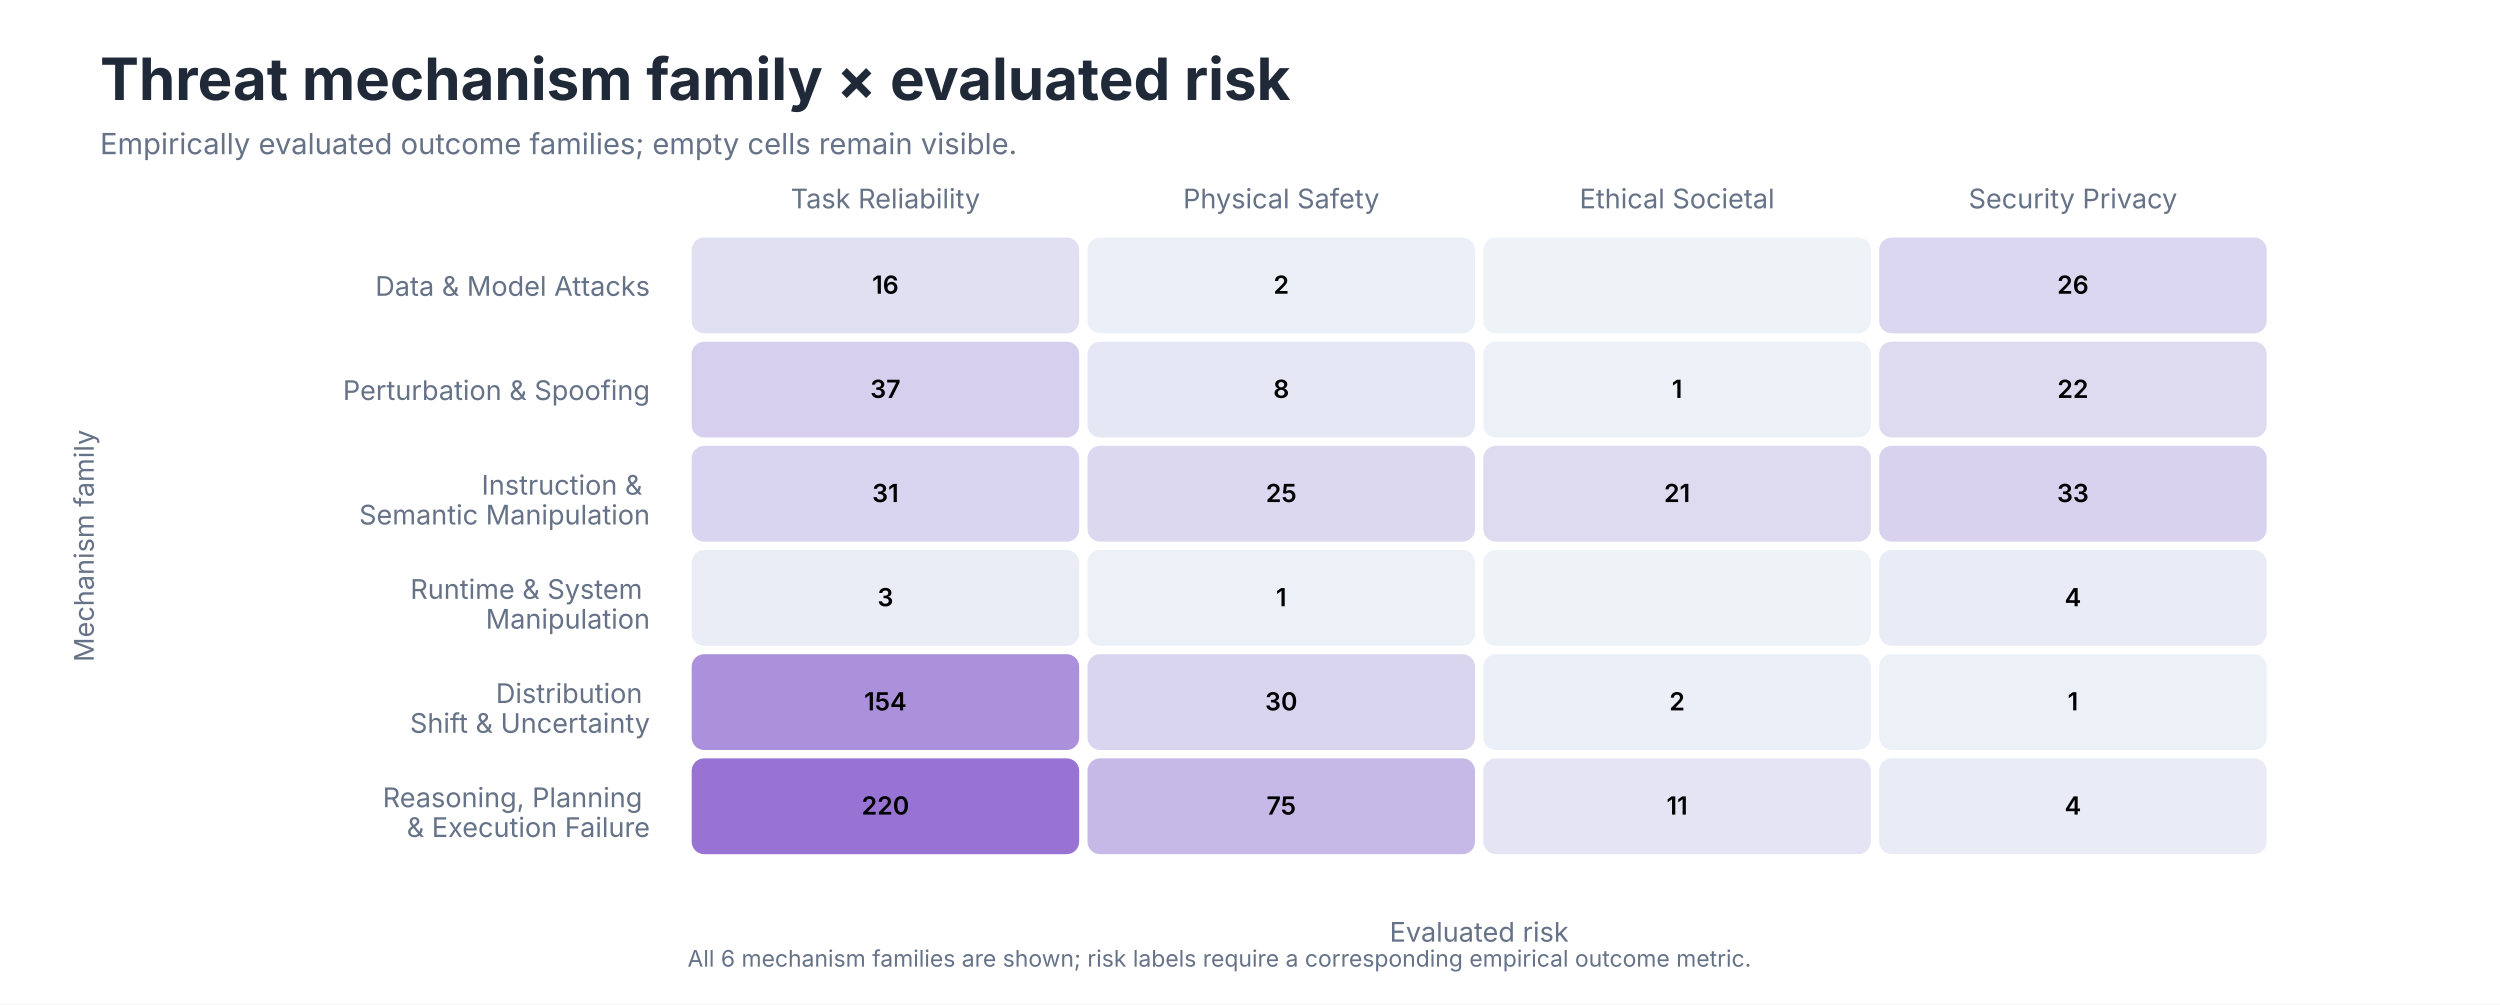
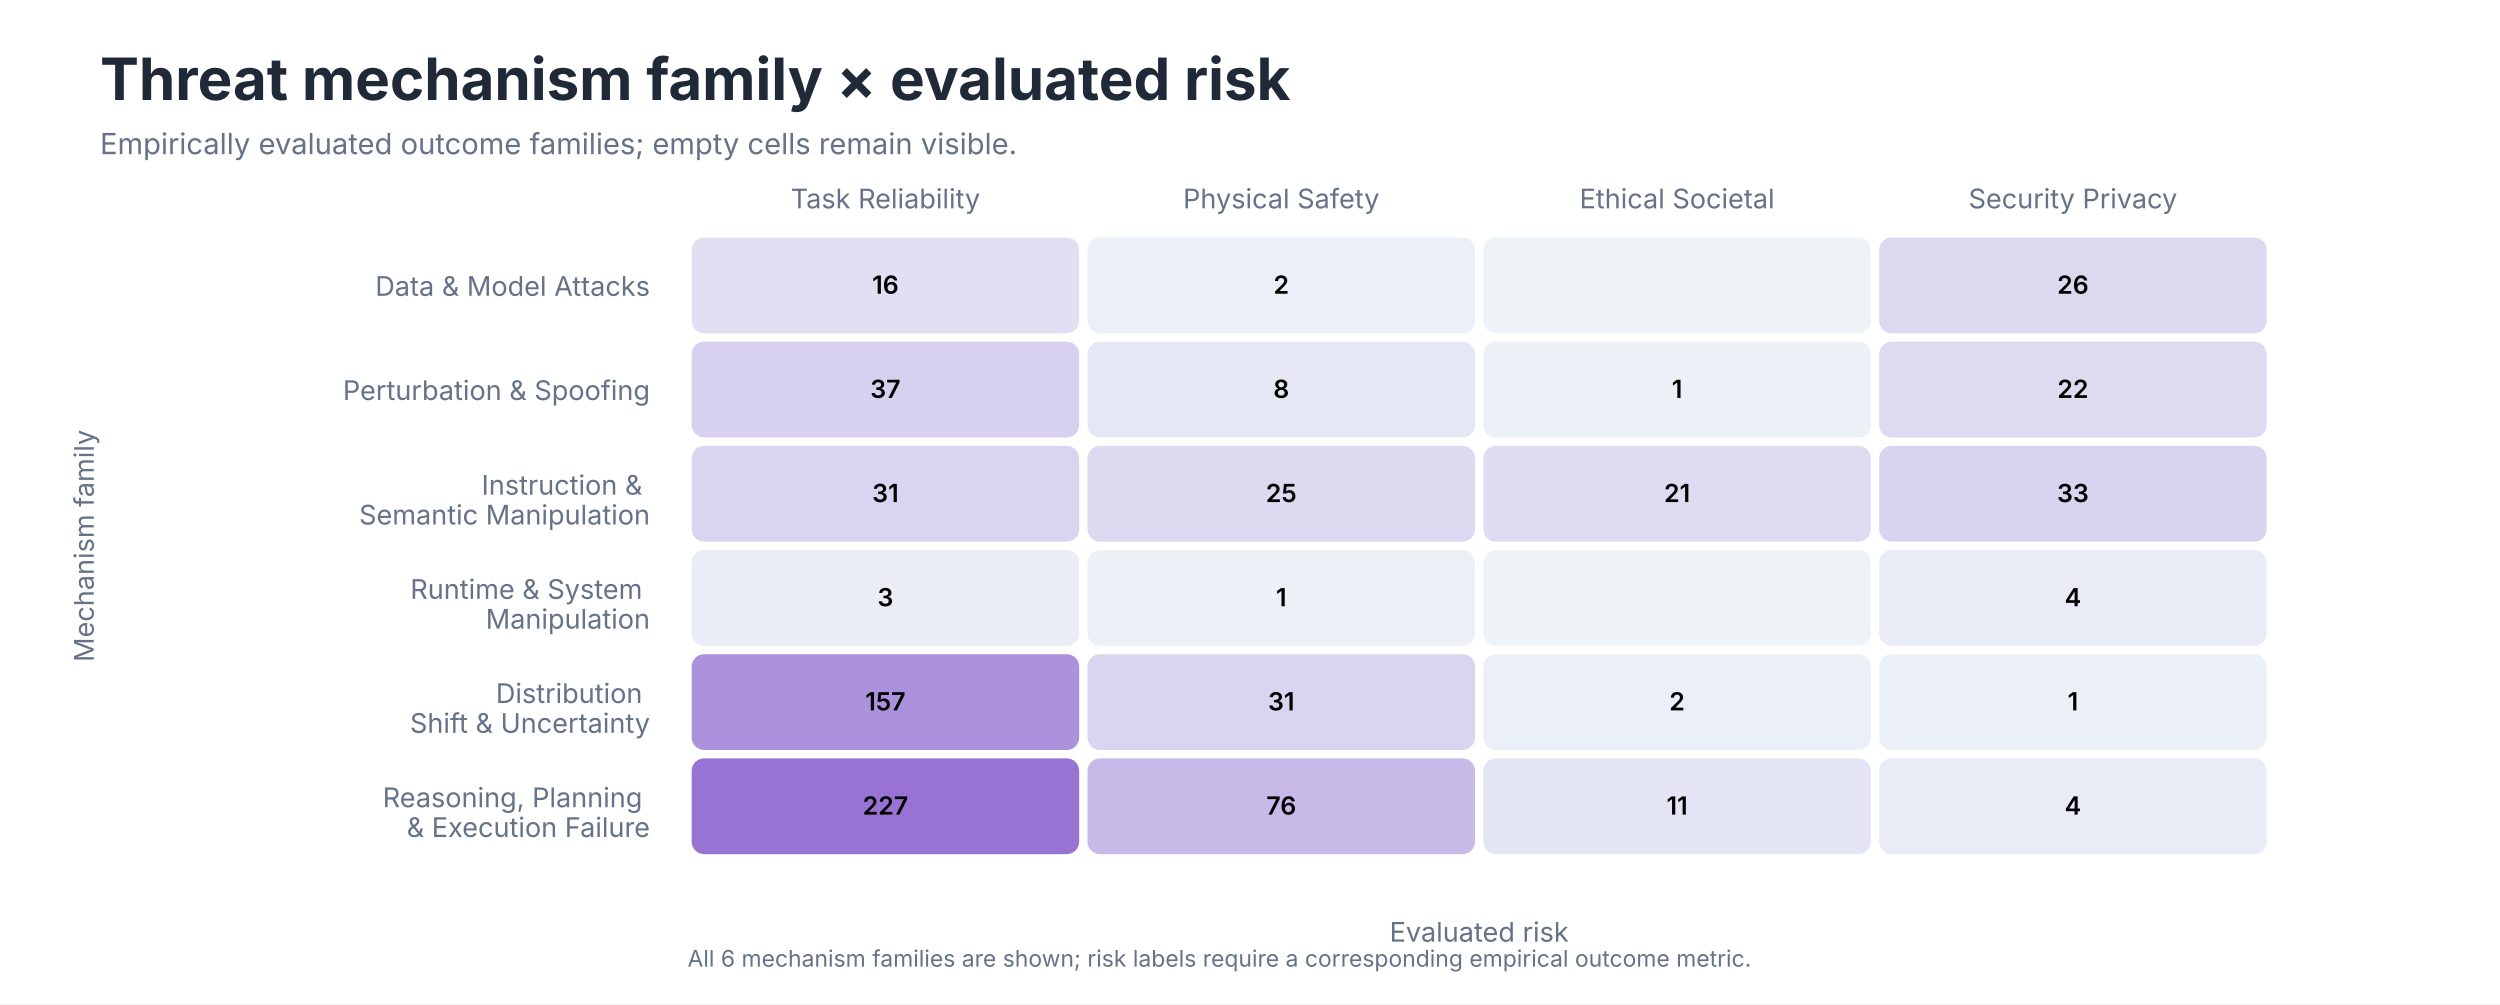
<svg xmlns="http://www.w3.org/2000/svg" role="img" aria-labelledby="title desc" viewBox="0 0 1200 482">
  <style>
text { font-family: -apple-system, BlinkMacSystemFont, 'Segoe UI', sans-serif; }
.title { font-size: 28px; font-weight: 650; fill: #202938; }
.subtitle { font-size: 14px; fill: #657287; }
.axis { font-size: 13px; fill: #657287; }
.label { font-size: 13px; fill: #202938; }
.small { font-size: 11px; fill: #657287; }
</style>
  <rect width="1200" height="482" fill="#FFFFFF" />
  <text class="title" x="48" y="48">Threat mechanism family × evaluated risk</text>
  <text class="subtitle" x="48" y="74">Empirically evaluated outcome families; empty cells remain visible.</text>
  <text class="axis" x="425.0" y="100" text-anchor="middle">Task Reliability</text>
  <text class="axis" x="615.0" y="100" text-anchor="middle">Physical Safety</text>
  <text class="axis" x="805.0" y="100" text-anchor="middle">Ethical Societal</text>
  <text class="axis" x="995.0" y="100" text-anchor="middle">Security Privacy</text>
  <text class="axis" text-anchor="end" x="312.0" y="142.0">Data &amp; Model Attacks</text>
  <rect x="332" y="114" width="186" height="46" rx="6" fill="#E1E0F3" />
  <text x="425.0" y="141.0" text-anchor="middle" font-size="12" font-weight="600" fill="#000000">16</text>
  <rect x="522" y="114" width="186" height="46" rx="6" fill="#EBEFF7" />
  <text x="615.0" y="141.0" text-anchor="middle" font-size="12" font-weight="600" fill="#000000">2</text>
  <rect x="712" y="114" width="186" height="46" rx="6" fill="#EEF3F8" />
  <text x="805.0" y="141.0" text-anchor="middle" font-size="12" font-weight="600" fill="#000000" />
-   <rect x="902" y="114" width="186" height="46" rx="6" fill="#DCD7F0" />
+   <rect x="902" y="114" width="186" height="46" rx="6" fill="#DCD8F0" />
  <text x="995.0" y="141.0" text-anchor="middle" font-size="12" font-weight="600" fill="#000000">26</text>
  <text class="axis" text-anchor="end" x="312.0" y="192.0">Perturbation &amp; Spoofing</text>
-   <rect x="332" y="164" width="186" height="46" rx="6" fill="#D6D0EE" />
+   <rect x="332" y="164" width="186" height="46" rx="6" fill="#D7D0EE" />
  <text x="425.0" y="191.0" text-anchor="middle" font-size="12" font-weight="600" fill="#000000">37</text>
  <rect x="522" y="164" width="186" height="46" rx="6" fill="#E6E7F5" />
  <text x="615.0" y="191.0" text-anchor="middle" font-size="12" font-weight="600" fill="#000000">8</text>
  <rect x="712" y="164" width="186" height="46" rx="6" fill="#ECF0F7" />
  <text x="805.0" y="191.0" text-anchor="middle" font-size="12" font-weight="600" fill="#000000">1</text>
  <rect x="902" y="164" width="186" height="46" rx="6" fill="#DEDBF1" />
  <text x="995.0" y="191.0" text-anchor="middle" font-size="12" font-weight="600" fill="#000000">22</text>
  <text class="axis" text-anchor="end" x="312.0" y="242.0">
    <tspan x="312.0" dy="-0.35em">Instruction &amp;</tspan>
    <tspan x="312.0" dy="1.1em">Semantic Manipulation</tspan>
  </text>
  <rect x="332" y="214" width="186" height="46" rx="6" fill="#D9D4EF" />
  <text x="425.0" y="241.0" text-anchor="middle" font-size="12" font-weight="600" fill="#000000">31</text>
-   <rect x="522" y="214" width="186" height="46" rx="6" fill="#DCD8F0" />
+   <rect x="522" y="214" width="186" height="46" rx="6" fill="#DCD9F1" />
  <text x="615.0" y="241.0" text-anchor="middle" font-size="12" font-weight="600" fill="#000000">25</text>
-   <rect x="712" y="214" width="186" height="46" rx="6" fill="#DEDBF1" />
+   <rect x="712" y="214" width="186" height="46" rx="6" fill="#DFDCF2" />
  <text x="805.0" y="241.0" text-anchor="middle" font-size="12" font-weight="600" fill="#000000">21</text>
-   <rect x="902" y="214" width="186" height="46" rx="6" fill="#D8D2EF" />
+   <rect x="902" y="214" width="186" height="46" rx="6" fill="#D9D3EF" />
  <text x="995.0" y="241.0" text-anchor="middle" font-size="12" font-weight="600" fill="#000000">33</text>
  <text class="axis" text-anchor="end" x="312.0" y="292.0">
    <tspan x="312.0" dy="-0.35em">Runtime &amp; System</tspan>
    <tspan x="312.0" dy="1.1em">Manipulation</tspan>
  </text>
  <rect x="332" y="264" width="186" height="46" rx="6" fill="#EAEDF6" />
  <text x="425.0" y="291.0" text-anchor="middle" font-size="12" font-weight="600" fill="#000000">3</text>
  <rect x="522" y="264" width="186" height="46" rx="6" fill="#ECF0F7" />
  <text x="615.0" y="291.0" text-anchor="middle" font-size="12" font-weight="600" fill="#000000">1</text>
  <rect x="712" y="264" width="186" height="46" rx="6" fill="#EEF3F8" />
  <text x="805.0" y="291.0" text-anchor="middle" font-size="12" font-weight="600" fill="#000000" />
  <rect x="902" y="264" width="186" height="46" rx="6" fill="#E9ECF6" />
  <text x="995.0" y="291.0" text-anchor="middle" font-size="12" font-weight="600" fill="#000000">4</text>
  <text class="axis" text-anchor="end" x="312.0" y="342.0">
    <tspan x="312.0" dy="-0.35em">Distribution</tspan>
    <tspan x="312.0" dy="1.1em">Shift &amp; Uncertainty</tspan>
  </text>
-   <rect x="332" y="314" width="186" height="46" rx="6" fill="#AB90DC" />
-   <text x="425.0" y="341.0" text-anchor="middle" font-size="12" font-weight="600" fill="#000000">154</text>
-   <rect x="522" y="314" width="186" height="46" rx="6" fill="#DAD5EF" />
-   <text x="615.0" y="341.0" text-anchor="middle" font-size="12" font-weight="600" fill="#000000">30</text>
+   <rect x="332" y="314" width="186" height="46" rx="6" fill="#AC91DC" />
+   <text x="425.0" y="341.0" text-anchor="middle" font-size="12" font-weight="600" fill="#000000">157</text>
+   <rect x="522" y="314" width="186" height="46" rx="6" fill="#D9D4EF" />
+   <text x="615.0" y="341.0" text-anchor="middle" font-size="12" font-weight="600" fill="#000000">31</text>
  <rect x="712" y="314" width="186" height="46" rx="6" fill="#EBEFF7" />
  <text x="805.0" y="341.0" text-anchor="middle" font-size="12" font-weight="600" fill="#000000">2</text>
  <rect x="902" y="314" width="186" height="46" rx="6" fill="#ECF0F7" />
  <text x="995.0" y="341.0" text-anchor="middle" font-size="12" font-weight="600" fill="#000000">1</text>
  <text class="axis" text-anchor="end" x="312.0" y="392.0">
    <tspan x="312.0" dy="-0.35em">Reasoning, Planning</tspan>
    <tspan x="312.0" dy="1.1em">&amp; Execution Failure</tspan>
  </text>
  <rect x="332" y="364" width="186" height="46" rx="6" fill="#9873D4" />
-   <text x="425.0" y="391.0" text-anchor="middle" font-size="12" font-weight="600" fill="#000000">220</text>
-   <rect x="522" y="364" width="186" height="46" rx="6" fill="#C6B8E7" />
-   <text x="615.0" y="391.0" text-anchor="middle" font-size="12" font-weight="600" fill="#000000">75</text>
-   <rect x="712" y="364" width="186" height="46" rx="6" fill="#E4E4F4" />
+   <text x="425.0" y="391.0" text-anchor="middle" font-size="12" font-weight="600" fill="#000000">227</text>
+   <rect x="522" y="364" width="186" height="46" rx="6" fill="#C7B9E8" />
+   <text x="615.0" y="391.0" text-anchor="middle" font-size="12" font-weight="600" fill="#000000">76</text>
+   <rect x="712" y="364" width="186" height="46" rx="6" fill="#E4E5F4" />
  <text x="805.0" y="391.0" text-anchor="middle" font-size="12" font-weight="600" fill="#000000">11</text>
  <rect x="902" y="364" width="186" height="46" rx="6" fill="#E9ECF6" />
  <text x="995.0" y="391.0" text-anchor="middle" font-size="12" font-weight="600" fill="#000000">4</text>
  <text class="axis" x="710.0" y="452" text-anchor="middle">Evaluated risk</text>
  <text class="axis" transform="translate(45 262.0) rotate(-90)" text-anchor="middle">Mechanism family</text>
  <text class="small" x="330" y="464">All 6 mechanism families are shown; risk labels require a corresponding empirical outcome metric.</text>
</svg>
